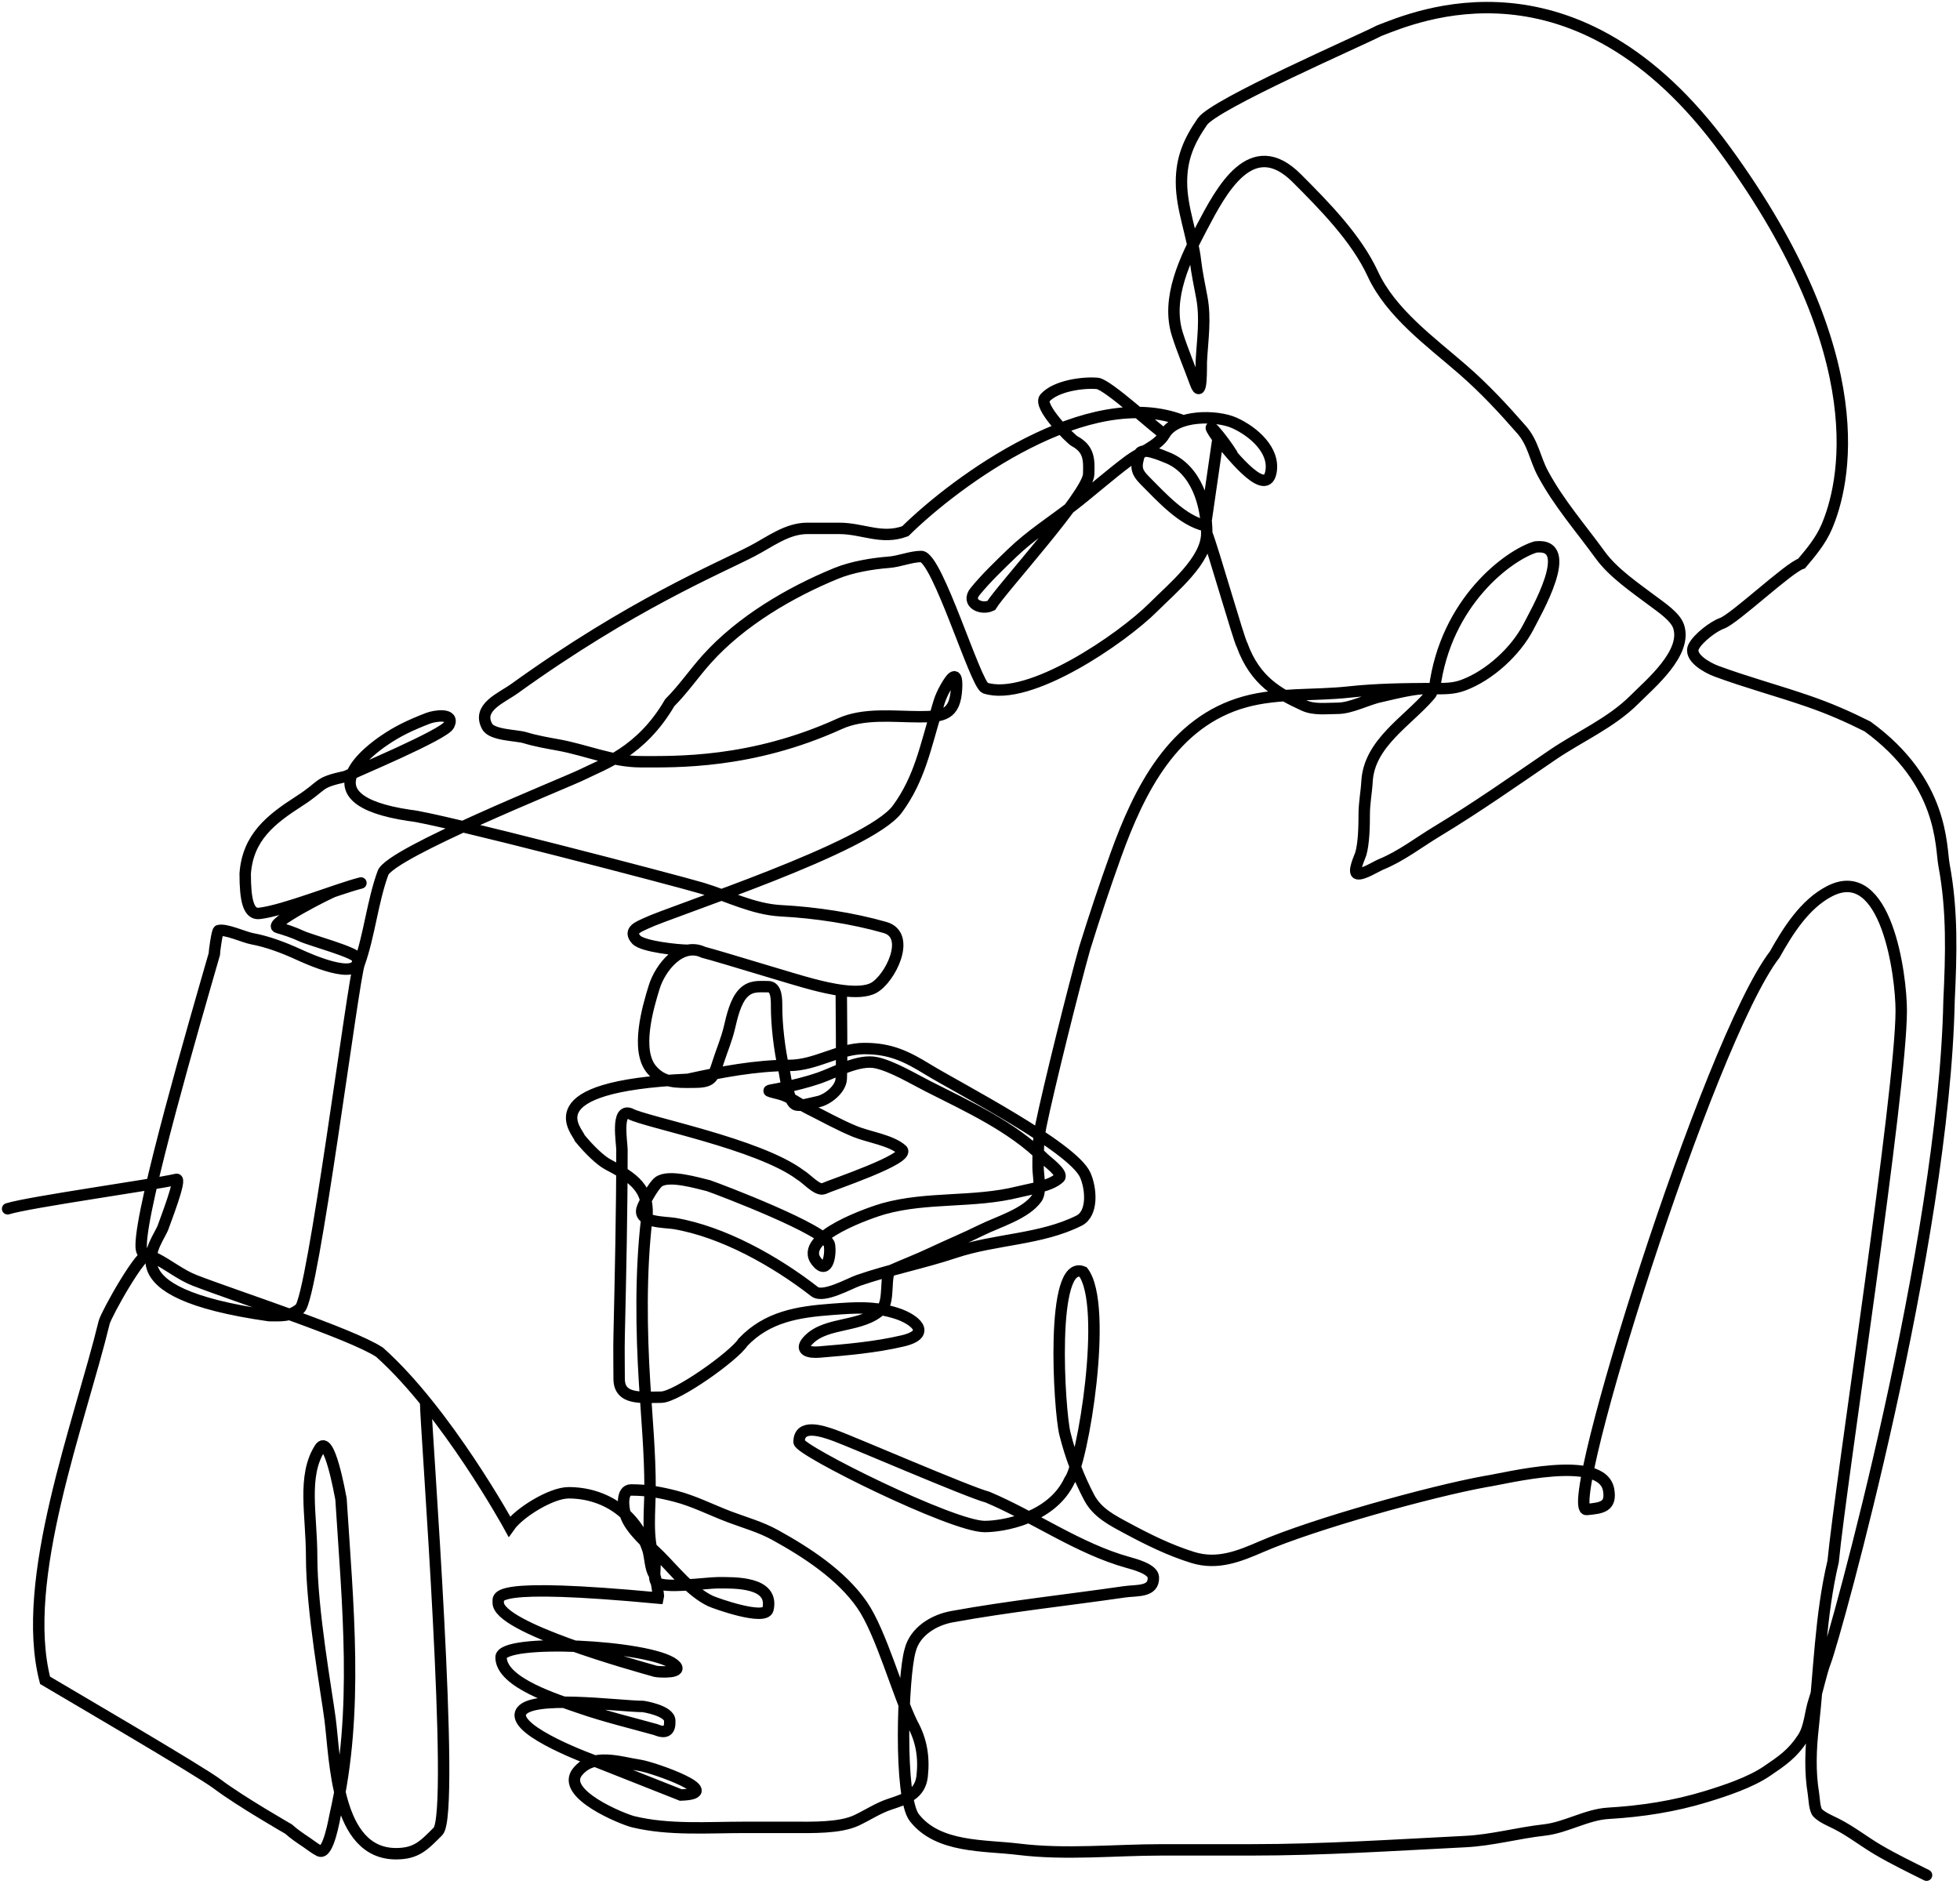
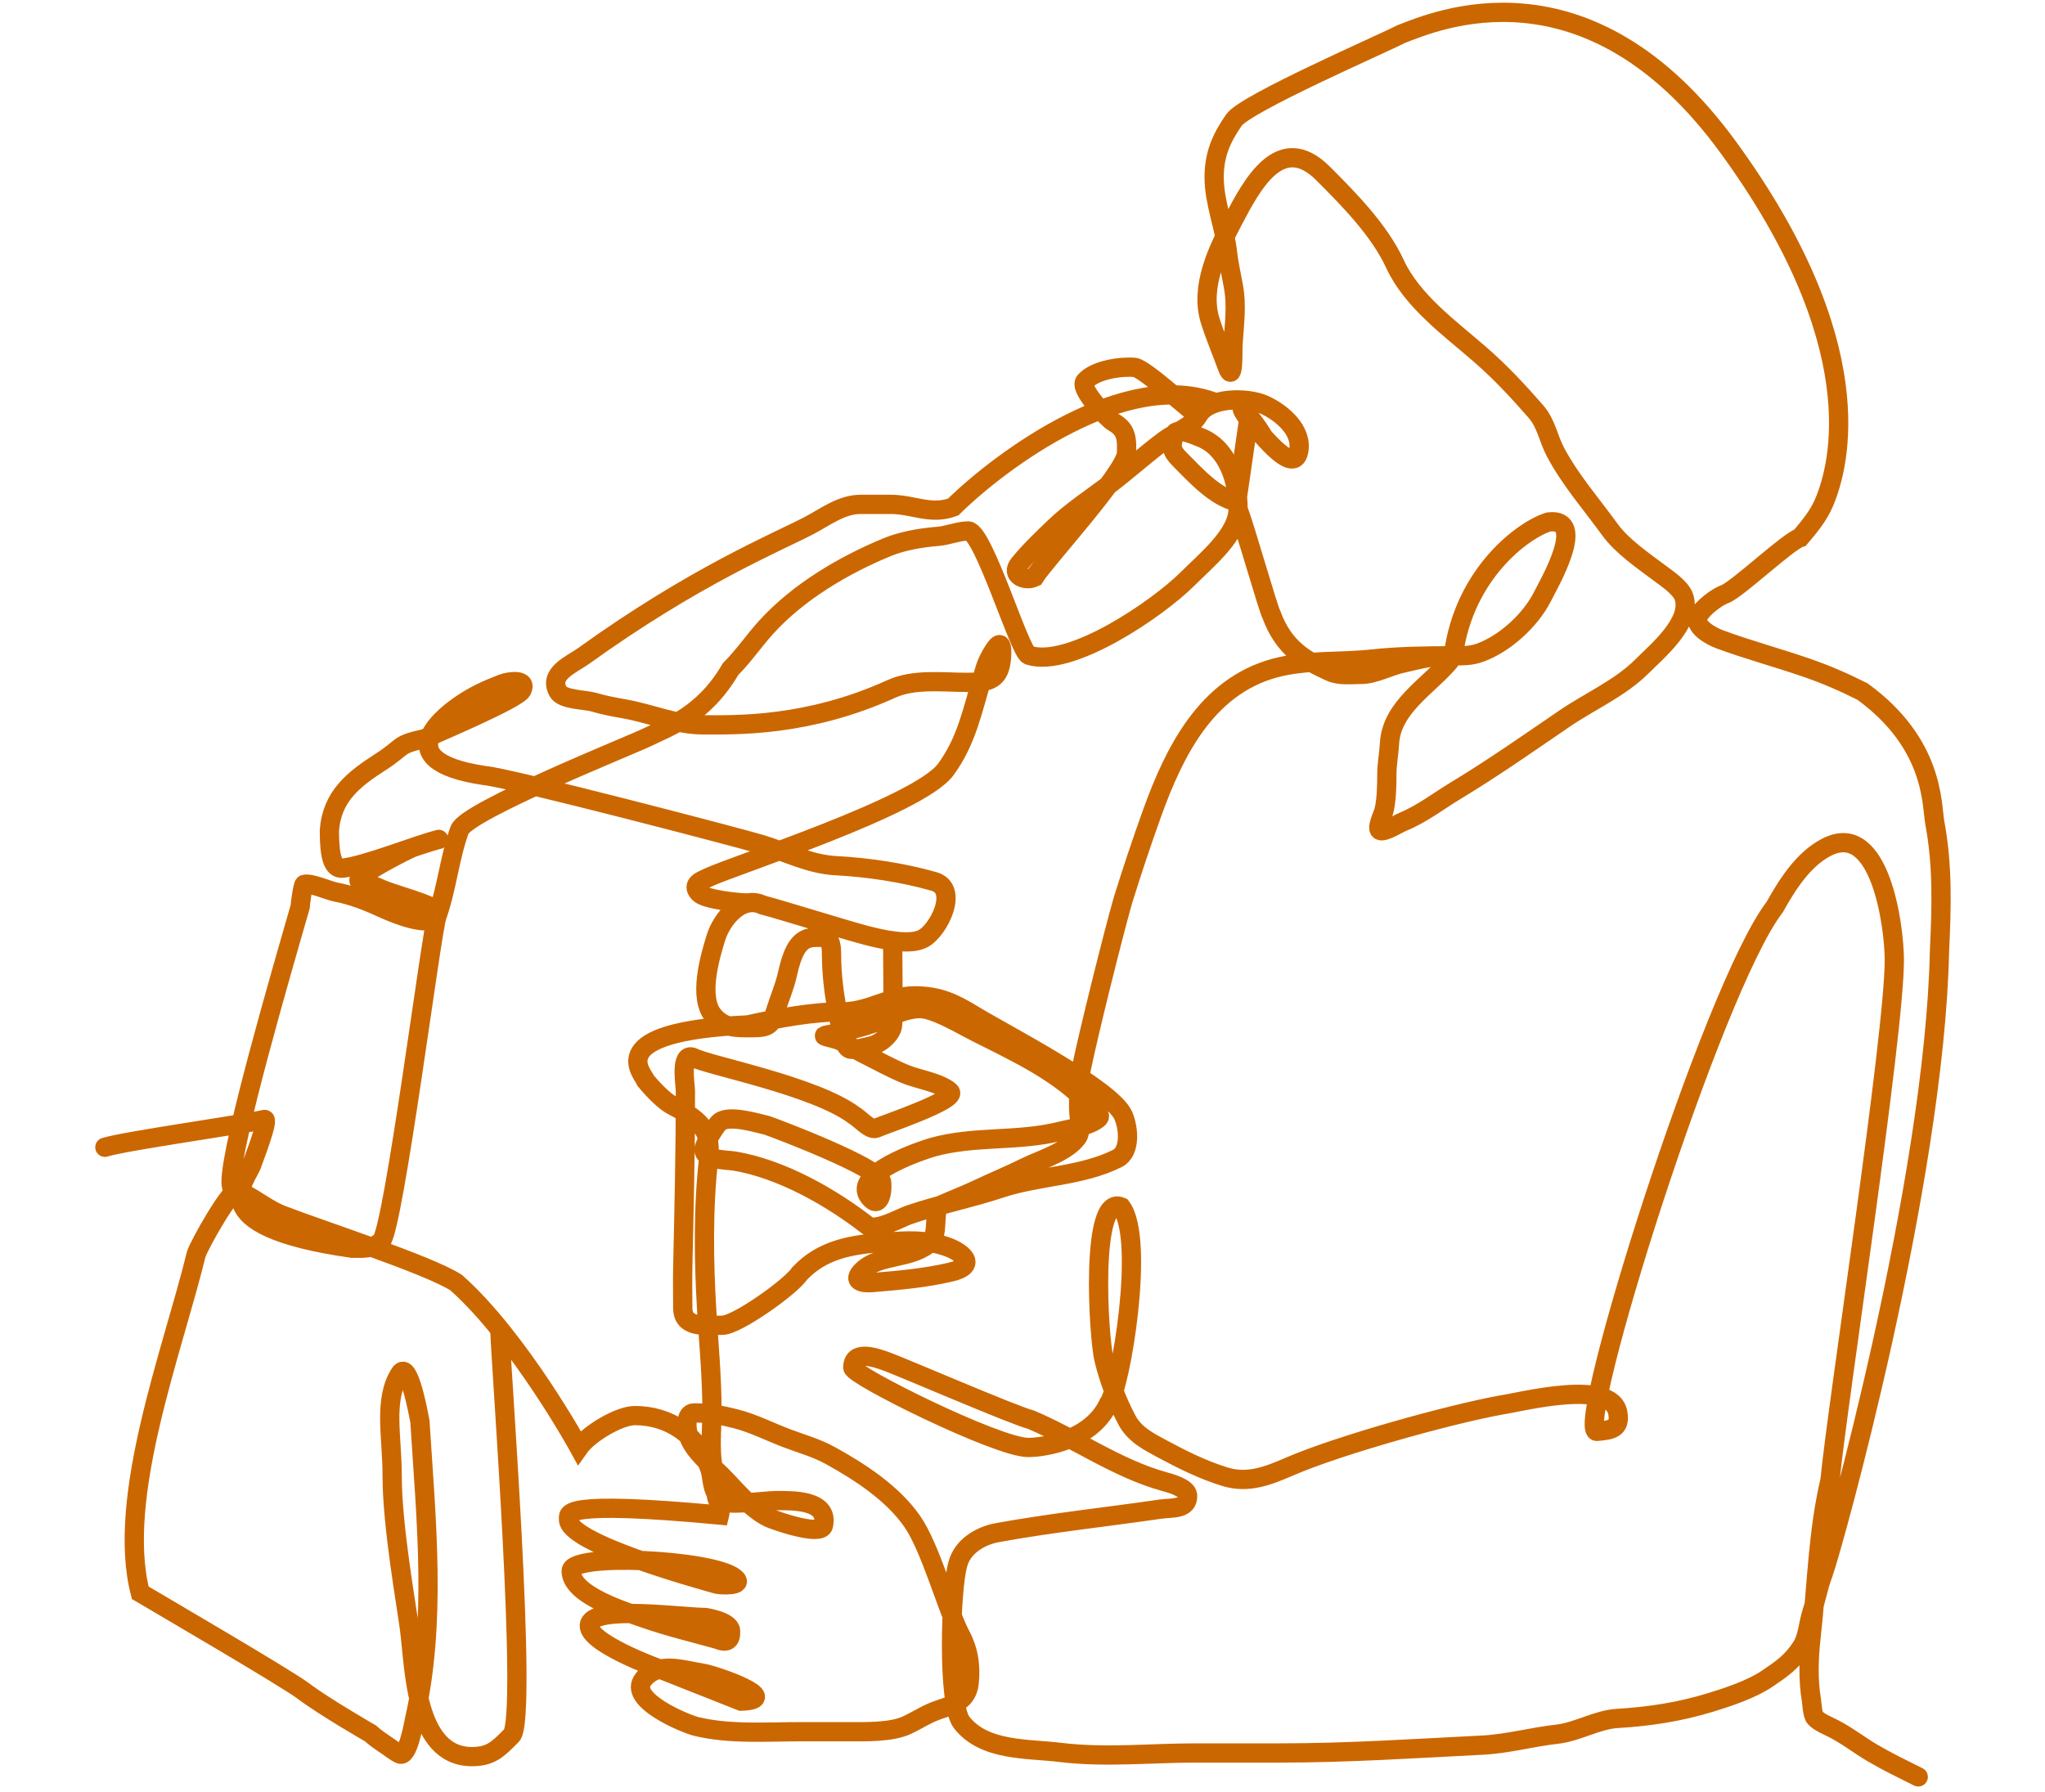
- <svg xmlns="http://www.w3.org/2000/svg" width="515" height="495" viewBox="0 0 515 495" fill="none">
-   <path d="M2 317.609C7.893 315.796 40.355 311.289 46.285 309.893C47.979 309.168 43.169 321.455 43.002 322.042C41.648 326.779 27.341 339.5 70.705 345.683C73.947 345.683 76.166 345.983 78.791 343.836C82.222 341.028 92.802 257.308 94.346 253.337C97.077 245.69 97.862 236.967 100.625 229.368C102.56 224.047 148.784 205.617 153.078 203.47C158.424 200.797 168.428 197.601 175.98 184.631C179.588 181.023 182.344 176.921 185.748 173.139C194.675 163.22 207.531 155.639 219.731 150.648C223.845 148.965 229.162 148.072 233.563 147.734C236.379 147.517 239.386 146.215 242.099 146.215C246.341 146.5 256.262 179.627 258.841 180.773C270.312 184.522 294.704 167.894 303.085 159.513C308.271 154.327 317.084 147.192 317.084 140.141M317.084 140.141C317.084 132.658 314.385 123.197 306.577 120.194C305.568 119.806 299.97 117.279 299.395 119.291C298.446 122.611 298.357 123.794 300.872 126.31C305.193 130.63 310.675 136.788 316.715 138.13L320.039 115.187M317.084 140.141C318.797 144.492 325.585 168.335 326.36 169.487C329.841 179 335.903 182.251 342.572 185.329C345.291 186.584 348.477 186.109 351.396 186.109C355.083 186.109 359.274 183.723 362.888 183C364.771 182.623 379.044 178.769 375.734 182.631C369.809 189.543 359.751 195.287 359.194 205.317C359.034 208.191 358.455 210.961 358.455 214.018C358.455 216.997 358.37 221.542 357.552 224.361C357.339 225.094 355.327 229.27 356.69 229.573C358.101 229.886 361.565 227.651 362.888 227.11C368.187 224.942 372.728 221.38 377.581 218.45C388.042 212.134 397.88 205.207 407.953 198.339C414.999 193.535 423.316 189.953 429.418 183.851C433.664 179.605 443.447 171.493 441.033 164.52C440.155 161.983 436.321 159.447 434.22 157.871C429.669 154.458 423.85 150.488 420.512 145.887C415.306 138.712 409.63 132.263 405.408 124.422C403.315 120.535 402.866 116.403 399.826 112.93C394.879 107.276 390.053 102.068 384.271 97.046C375.917 89.792 365.455 82.245 360.713 71.969C356.393 62.611 347.96 54.046 340.725 46.81C328.817 34.903 320.918 50 315.771 59.78C311.475 67.941 306.344 78.349 309.368 87.853C310.767 92.25 312.562 96.431 314.129 100.74C315.881 105.557 315.602 95.9 315.648 95.035C315.951 89.28 316.85 83.748 315.771 78.085C315.207 75.126 314.432 71.365 314.129 68.645C313.371 61.818 310.435 54.873 310.435 47.877C310.435 41.533 312.42 37.03 315.935 31.953C319.158 27.297 357.501 10.633 362.395 8.066C371.675 4.512 414.115 -14.273 453.305 39.422C493.2 94.085 484.574 127.703 479.982 138.417C478.422 142.058 475.911 145.064 473.375 148.062C470.002 149.1 455.796 162.584 452.443 163.782C450.191 164.586 446.237 167.611 445.055 169.856C443.567 172.683 448.548 175.445 450.965 176.341C458.92 179.287 467.171 181.489 475.18 184.262C480.754 186.191 485.436 188.241 490.695 190.87C510.806 205.5 509.889 222.428 510.806 227.316C513.057 239.321 512.691 250.916 512.119 262.941C510.806 327.049 482.348 429.353 479.695 436.428C478.407 439.863 477.808 443.404 476.658 446.853C475.601 450.025 475.56 453.821 473.703 456.662C471.011 460.78 468.318 462.612 464.263 465.363C459.925 468.307 453.477 470.462 448.421 472.012C439.917 474.618 431.403 475.925 422.564 476.444C416.892 476.778 411.458 480.2 405.736 480.836C398.774 481.61 392.05 483.519 384.969 483.873C366.167 484.813 347.685 486.048 328.863 486.048C321.024 486.048 313.185 486.048 305.346 486.048C292.766 486.048 280.078 487.424 267.587 485.884C258.604 484.777 246.523 485.606 240.252 477.594C236.123 472.317 237.177 440.324 239.144 433.637C240.386 428.669 245.323 425.656 250.185 424.772C265.23 422.036 280.453 420.43 295.496 418.246C298.674 417.785 303.285 418.428 303.048 414.388C302.922 412.245 297.932 410.956 296.399 410.53C283.426 406.926 271.79 398.573 259.501 393.374C254.489 392.075 224.254 378.978 219.403 377.203C215.914 375.927 209.963 373.995 209.963 378.886C209.963 381.112 250.185 401.09 258.722 401.09C263.446 401.09 276.341 399 281.049 388.942C284.466 384.524 291.341 343 284.579 334.191C275.841 330.5 278.289 370.598 279.818 376.711C281.278 382.554 283.357 388.094 286.179 393.456C288.309 397.503 292.258 399.47 296.029 401.501C301.621 404.512 307.281 407.321 313.39 409.217C319.921 411.243 325.599 408.907 331.531 406.344C345.18 400.446 375.702 391.925 390.304 389.27C395.568 388.518 421.068 381.811 422.687 391.527C423.413 395.885 420.927 396.25 416.9 396.617C410.237 397.222 448.841 273.5 466.315 250.792C469.81 244.551 474.213 237.529 480.721 234.17C495.656 226.462 499.56 256.294 499.56 265.526C499.56 286.65 483.717 389.078 481.665 410.284C478.287 424.496 478.027 439.315 476.412 453.789C475.766 459.572 475.535 465.519 476.494 471.273C476.678 472.379 476.755 475.385 477.561 476.28C478.664 477.505 481.147 478.511 482.568 479.235C486.428 481.202 489.753 483.856 493.486 486.048C497.685 488.515 501.941 490.563 506.209 492.697M323.733 119.333C322.608 117.504 320.597 114.758 319.136 113.135C317.083 110.853 319.21 114.254 320.039 115.187M320.039 115.187C322.022 117.418 332.396 131.29 333.912 124.217C335.166 118.362 329.287 113.346 324.349 111.124C319.698 109.031 308.98 108.91 306.003 114.12M306.003 114.12C304.251 117.187 299.544 118.841 296.727 120.933C291.624 124.724 286.82 129.029 281.788 132.918C276.355 137.116 270.843 140.596 265.945 145.312C262.616 148.519 259.166 151.806 256.218 155.409C253.762 158.411 257.744 160.363 260.445 159.103C263.012 154.825 285.869 129.866 286.056 124.627C286.194 120.766 286.183 118 282.362 115.926C281.244 115.319 272.632 106.689 274.551 104.557C277.433 101.355 284.591 100.399 288.341 100.74C291.085 100.99 303.887 112.911 306.003 114.12ZM310.959 110.59C286.056 100.74 251.334 126.31 237.872 139.566C231.62 141.877 226.742 138.828 220.47 138.828C217.693 138.828 214.915 138.828 212.138 138.828C206.752 138.828 202.267 142.405 197.609 144.82C188.613 149.485 165.865 158.846 135.183 180.937C131.727 183.426 125.264 185.853 128.001 190.87C129.283 193.22 135.694 193.143 137.933 193.825C140.84 194.71 143.813 195.218 146.757 195.754C154.038 197.077 160.876 200.145 168.428 200.145C177.458 200.145 197.404 200.731 220.634 190.172C227.024 187.267 234.792 188.325 241.648 188.325C247.794 188.325 250.969 187.877 251.334 180.937C251.596 175.959 250.092 177.739 248.379 180.773C246.84 183.5 246.531 185.281 245.998 187.012C243.19 196.14 241.689 204.509 235.82 212.54C228.34 222.776 176.629 239.289 169.7 242.624C167.964 243.46 164.954 244.422 167.176 246.891C168.827 248.726 178.23 249.682 180.782 249.682M221.045 260.214C221.045 265.122 221.267 278.561 221.045 283.462C220.921 286.184 217.394 289.025 214.806 289.495C213.505 289.732 210.067 290.862 208.896 290.193C207.038 289.131 206.37 282.66 205.9 280.589C204.809 275.79 204.053 269.416 204.053 264.459C204.053 262.585 204.086 259.247 201.837 259.247C199.316 259.247 197.298 258.942 195.352 260.888C193.246 262.994 192.324 267.168 191.658 270C190.931 273.091 189.682 275.983 188.703 279.029C187.266 283.499 187.042 284.365 181.931 284.365C177.708 284.365 174.216 284.582 171.219 281.04C166.936 275.98 170.216 264.728 171.916 259.288C173.508 254.194 178.914 247.408 184.845 250.217C190.026 251.564 208.448 257.333 213.657 258.672C217.592 259.684 225.656 261.667 229.54 259.575C233.884 257.236 239.634 245.719 232.536 243.692C224.004 241.254 214.297 239.779 205.202 239.3C197.902 238.916 191.338 235.449 184.517 233.39C178.182 231.478 114.29 214.789 107.726 214.264C78.627 210 98.292 196.375 100.79 194.646C104.59 192.015 108.074 190.435 112.446 188.736C114.234 188.04 119.606 187.22 117.945 190.541C116.702 193.027 93.197 202.883 90.84 204C83.023 205.71 85.355 206.162 78.627 210.488C71.154 215.292 65.134 219.977 64.426 229.532C64.426 236.5 65.28 240.313 68.12 239.998C74.55 239.283 88.649 233.548 94.84 232M87.84 234.178C87.001 234.331 70.079 242.868 72.963 243.692C74.874 244.238 77.297 245.05 79.201 245.949C81.592 247.078 93.792 250.288 93.977 251.859C94.738 258.328 80.173 251.578 78.462 250.792C74.697 249.062 70.305 247.387 66.232 246.647C64.231 246.283 59.268 243.993 57.449 244.512C57.025 244.634 56.299 250.17 56.299 250.751C51.128 268.687 37.091 316.902 37.091 327.213C37.091 330.208 38.542 329.457 40.785 330.579C44.296 332.334 47.462 334.981 51.128 336.407C61.841 340.573 92.136 350.326 99.722 355.287C117.341 371 133.841 401.09 133.841 401.09C136.45 397.382 144.882 392.225 149.384 392.225C158.809 392.225 167.055 397.629 170.234 407.164C170.804 408.875 170.882 412.449 171.916 413.69C172.284 414.131 173.143 419.331 172.984 419.888C128.341 415.701 130.988 419.581 130.915 421.037C130.586 427.622 166.799 437.601 172.245 439.137C172.995 439.324 180.184 439.767 177.088 437.29C170.808 432.266 131.654 430.355 131.654 435.443C131.654 442.23 146.817 446.781 152.298 448.7C158.694 450.938 166.115 452.727 172.286 454.446C175.036 455.604 176.119 454.718 175.98 452.065C175.84 449.412 169.002 448.371 169.002 448.371C162.688 448.371 138.841 445 136.825 450C134.809 455 156.341 462.722 156.341 462.722L178.894 471.642C191.115 471.227 171.732 464.397 168.141 463.844C162.592 462.991 155.875 460.503 151.765 465.527C147.031 471.313 163.687 478.008 166.376 478.661C175.73 480.932 185.91 480.138 195.516 480.138C199.771 480.138 204.026 480.138 208.28 480.138C213.197 480.138 220.647 480.385 225.067 478.291C228.115 476.848 230.654 475.102 233.768 474.064C237.888 472.691 241.778 471.522 242.305 466.676C242.852 461.637 242.118 457.196 239.678 452.804C235.815 444.925 231.536 428.995 226.544 421.735C221.126 413.854 211.942 407.881 203.725 403.348C199.802 401.183 195.788 400.106 191.658 398.546C186.944 396.765 182.364 394.39 177.457 393.128C173.397 392.084 170.02 391.486 165.801 391.486C163.292 391.486 163.682 395.974 164.324 397.971C165.613 401.983 170.445 405.898 173.394 408.847C177.327 412.781 181.633 418.271 186.692 420.668C187.894 421.237 201.093 425.964 201.796 422.802C203.415 415.515 192.924 415.866 188.539 415.866C185.836 415.866 174.103 417.538 172.45 415.701C171.502 414.648 172.489 410.993 171.916 409.504C169.862 404.162 170.808 396.784 170.808 391.076C170.808 381.749 169.95 372.664 169.372 363.413C168.51 349.624 168.306 334.274 169.905 320.482C170.86 312.25 166.306 309.416 159.727 305.953C157.773 304.925 154.84 302.095 152.38 299.099C151.836 297.285 139.34 285.432 180.782 283.585C189.296 281.693 198.604 279.932 207.418 279.932C214.288 279.932 220.396 275.5 227.119 275.5C234.099 275.5 238.25 277.61 243.864 281.04C251.789 285.884 281.85 301.313 285.153 308.744C286.714 312.256 287.265 318.852 283.511 320.729C273.49 325.74 261.557 325.53 250.965 329.06C242.56 331.862 233.869 333.543 225.477 336.448C223.278 337.209 216.327 341.151 214.026 339.362C203.745 331.365 189.97 323.627 177.211 321.467C174.804 321.06 167.424 321.295 168.756 317.445C169.286 315.915 171.703 311.571 173.025 310.55C175.665 308.51 183.403 310.895 186.158 311.535C189.525 312.7 217.162 323.233 217.925 327.049C218.378 329.313 217.584 335.262 214.56 331.482C209.353 324.974 229.618 318.312 232.126 317.609C243.733 314.36 255.831 316.106 267.546 313.177C270.621 312.408 276.015 311.686 278.34 309.483C279.531 308.355 275.093 305.169 274.236 304.312C265.933 296.008 254.266 290.706 243.864 285.432C239.948 283.447 234.566 280.187 230.279 279.235C225.646 278.205 219.416 281.803 215.216 283.257C212.122 284.328 208.747 285.128 205.53 285.842C201.565 286.724 200.527 286.351 204.956 287.484C207.405 288.111 209.895 290.036 212.179 291.178C216.345 293.261 220.416 295.566 224.738 297.334C228.104 298.711 234.147 299.587 236.969 302.095C239.553 304.392 218.229 311.43 216.325 312.356C214.666 312.866 211.767 309.508 210.291 308.703C199.34 300.5 169.621 294.847 165.637 292.656C161.8 291.04 163.421 300.214 163.421 302.095C163.421 318.415 163.05 334.802 162.682 351.018C162.597 354.762 162.682 358.519 162.682 362.264C162.682 367.992 168.735 367.107 173.722 367.107C177.684 367.107 192.845 356.368 195.229 352.66C201.584 345.987 209.625 344.692 218.418 344.041C224.813 343.567 229.646 343.176 235.656 345.108C240.206 346.571 245.175 350.452 237.133 352.332C229.939 354.013 222.597 354.634 215.258 355.246C212.579 355.469 209.684 354.827 212.549 351.962C217.37 347.14 226.658 348.935 231.757 343.836C233.767 341.826 232.42 334.589 234.055 333.862C237.586 332.293 241.214 330.907 244.685 329.266C249.067 327.194 253.556 325.344 257.901 323.191C262.201 321.061 269.522 318.951 272.43 314.819C273.679 313.043 272.758 308.712 272.758 306.692C272.758 303.001 272.752 299.416 273.497 295.775C275.554 285.718 282.237 258.926 285.03 249.068C287.54 240.979 290.291 232.73 293.156 224.771C299.315 207.665 308.215 189.601 327.181 184.385C335.838 182.004 345.488 182.812 354.351 181.84C361.634 181.042 369.606 180.937 376.924 180.937M376.924 180.937C379.634 180.937 381.902 180.988 384.476 180.034C391.401 177.47 398.286 171.091 401.591 164.726C403.429 161.05 414.341 142.5 403.479 143.712C396.516 145.801 379.841 158 376.924 180.937Z" stroke="black" stroke-width="3" stroke-linecap="round" />
-   <path d="M39.34 329.5C37.484 328.015 27.877 345.389 27.379 347.433C20.915 374.009 5.017 415.064 11.839 441.5C16.844 444.481 52.478 465.263 57.094 468.755C63.027 473.246 75.809 480.576 75.809 480.576C77.257 481.878 78.925 483.008 80.57 484.105C81.653 484.827 82.764 485.758 83.936 486.322C86.285 487.453 87.873 477.722 88.122 476.636C94.31 449.702 91.34 421.5 89.6 393.853C89.269 392.168 86.509 376.686 84.059 380.514C79.369 387.841 81.884 398 81.884 408.997C81.884 423 85.803 444.557 86.727 451.682C88.118 462.416 88.181 487.06 104.047 487.06C109.409 487.06 111.341 484.937 115.087 481.191C119.767 476.512 111.84 374.851 111.84 368.5" stroke="black" stroke-width="3" stroke-linecap="round" />
+ <svg xmlns="http://www.w3.org/2000/svg" width="663" height="581" viewBox="0 0 663 581" fill="none">
+   <path d="M34 371.998C40.871 369.884 78.722 364.628 85.636 363.001C87.611 362.155 82.003 376.482 81.808 377.167C80.23 382.69 63.548 397.522 114.11 404.731C117.89 404.731 120.477 405.082 123.537 402.578C127.539 399.304 139.874 301.687 141.675 297.057C144.859 288.14 145.774 277.97 148.997 269.109C151.253 262.905 205.149 241.415 210.156 238.912C216.39 235.795 228.054 232.069 236.859 216.947C241.066 212.739 244.28 207.957 248.249 203.547C258.658 191.981 273.648 183.142 287.873 177.322C292.67 175.36 298.869 174.319 304 173.925C307.284 173.672 310.791 172.154 313.954 172.154C318.9 172.486 330.467 211.111 333.475 212.448C346.849 216.82 375.291 197.431 385.063 187.659C391.11 181.613 401.386 173.292 401.386 165.071M401.386 165.071C401.386 156.346 398.239 145.315 389.135 141.814C387.958 141.361 381.431 138.414 380.76 140.761C379.654 144.632 379.55 146.011 382.483 148.944C387.52 153.982 393.913 161.162 400.955 162.726L404.831 135.975M401.386 165.071C403.382 170.144 411.297 197.946 412.201 199.288C416.26 210.381 423.328 214.171 431.104 217.76C434.274 219.223 437.99 218.669 441.393 218.669C445.692 218.669 450.578 215.887 454.792 215.045C456.988 214.605 473.631 210.111 469.771 214.614C462.863 222.674 451.135 229.371 450.485 241.066C450.299 244.417 449.624 247.647 449.624 251.211C449.624 254.685 449.525 259.985 448.571 263.271C448.323 264.126 445.976 268.995 447.566 269.348C449.211 269.714 453.25 267.108 454.792 266.477C460.971 263.949 466.266 259.796 471.925 256.379C484.122 249.015 495.593 240.938 507.338 232.93C515.554 227.328 525.251 223.152 532.366 216.037C537.317 211.087 548.724 201.628 545.909 193.497C544.885 190.539 540.415 187.582 537.965 185.745C532.658 181.765 525.874 177.136 521.981 171.771C515.912 163.405 509.294 155.886 504.371 146.743C501.931 142.211 501.406 137.394 497.862 133.343C492.094 126.751 486.467 120.678 479.725 114.823C469.985 106.365 457.786 97.565 452.256 85.584C447.22 74.672 437.387 64.685 428.951 56.248C415.066 42.364 405.856 59.968 399.854 71.371C394.846 80.887 388.863 93.023 392.389 104.104C394.02 109.231 396.113 114.106 397.94 119.13C399.983 124.747 399.658 113.487 399.711 112.478C400.064 105.768 401.112 99.318 399.854 92.714C399.197 89.265 398.293 84.88 397.94 81.707C397.056 73.748 393.633 65.65 393.633 57.492C393.633 50.095 395.947 44.845 400.046 38.925C403.804 33.496 448.511 14.066 454.218 11.073C465.038 6.929 514.522 -14.975 560.218 47.634C606.736 111.37 596.678 150.569 591.324 163.061C589.504 167.307 586.577 170.812 583.619 174.307C579.687 175.517 563.123 191.24 559.213 192.636C556.588 193.574 551.977 197.101 550.599 199.719C548.864 203.015 554.672 206.236 557.49 207.28C566.765 210.715 576.386 213.283 585.725 216.516C592.223 218.765 597.683 221.155 603.814 224.221C627.263 241.279 626.195 261.018 627.263 266.716C629.888 280.714 629.462 294.234 628.795 308.255C627.263 383.005 594.082 502.291 590.989 510.54C589.487 514.545 588.788 518.674 587.448 522.695C586.215 526.394 586.168 530.82 584.002 534.132C580.863 538.934 577.723 541.07 572.995 544.278C567.937 547.71 560.419 550.224 554.523 552.03C544.608 555.069 534.681 556.592 524.374 557.199C517.761 557.588 511.425 561.578 504.754 562.319C496.635 563.221 488.796 565.448 480.539 565.86C458.616 566.957 437.066 568.397 415.12 568.397C405.98 568.397 396.84 568.397 387.699 568.397C373.031 568.397 358.236 570.001 343.672 568.205C333.198 566.914 319.112 567.881 311.801 558.539C306.986 552.386 308.215 515.083 310.508 507.285C311.957 501.492 317.713 497.979 323.382 496.949C340.925 493.759 358.674 491.886 376.214 489.34C379.919 488.802 385.296 489.551 385.019 484.841C384.872 482.343 379.054 480.839 377.267 480.343C362.14 476.141 348.573 466.401 334.245 460.339C328.401 458.824 293.146 443.554 287.49 441.484C283.423 439.996 276.483 437.743 276.483 443.446C276.483 446.042 323.382 469.336 333.335 469.336C338.844 469.336 353.88 466.899 359.369 455.171C363.354 450.02 371.37 401.603 363.484 391.332C353.297 387.028 356.151 433.782 357.933 440.91C359.636 447.723 362.06 454.183 365.351 460.435C367.834 465.154 372.439 467.447 376.836 469.815C383.356 473.325 389.956 476.601 397.079 478.811C404.693 481.175 411.314 478.451 418.231 475.462C434.146 468.585 469.734 458.649 486.76 455.554C492.897 454.677 522.63 446.857 524.518 458.186C525.365 463.267 522.466 463.693 517.77 464.12C510.001 464.826 555.013 320.567 575.388 294.09C579.463 286.813 584.596 278.625 592.185 274.708C609.599 265.721 614.151 300.505 614.151 311.27C614.151 335.9 595.679 455.33 593.286 480.056C589.347 496.627 589.044 513.906 587.161 530.782C586.408 537.525 586.138 544.46 587.256 551.169C587.471 552.458 587.561 555.963 588.5 557.007C589.786 558.436 592.682 559.609 594.339 560.453C598.84 562.746 602.716 565.841 607.068 568.397C611.965 571.272 616.927 573.661 621.904 576.149M409.138 140.809C407.827 138.677 405.482 135.475 403.779 133.583C401.384 130.922 403.864 134.887 404.831 135.975M404.831 135.975C407.143 138.576 419.239 154.751 421.007 146.504C422.469 139.677 415.614 133.829 409.856 131.238C404.434 128.798 391.936 128.656 388.465 134.731M388.465 134.731C386.422 138.307 380.934 140.235 377.65 142.675C371.7 147.095 366.098 152.115 360.23 156.649C353.896 161.544 347.469 165.601 341.758 171.101C337.876 174.84 333.853 178.673 330.416 182.874C327.552 186.374 332.196 188.651 335.345 187.181C338.338 182.193 364.989 153.091 365.207 146.982C365.368 142.48 365.355 139.255 360.9 136.837C359.597 136.129 349.555 126.067 351.792 123.581C355.152 119.847 363.499 118.733 367.872 119.13C371.071 119.421 385.998 133.322 388.465 134.731ZM394.244 130.616C365.207 119.13 324.722 148.944 309.025 164.401C301.735 167.095 296.048 163.54 288.734 163.54C285.496 163.54 282.258 163.54 279.02 163.54C272.74 163.54 267.51 167.711 262.079 170.527C251.59 175.966 225.066 186.882 189.291 212.64C185.261 215.541 177.725 218.371 180.916 224.221C182.411 226.961 189.887 226.872 192.497 227.666C195.887 228.698 199.353 229.291 202.786 229.915C211.275 231.459 219.249 235.036 228.054 235.036C238.583 235.036 261.84 235.719 288.926 223.407C296.377 220.02 305.434 221.254 313.428 221.254C320.594 221.254 324.296 220.731 324.722 212.64C325.027 206.835 323.273 208.91 321.276 212.448C319.481 215.628 319.121 217.704 318.5 219.722C315.225 230.366 313.475 240.124 306.632 249.488C297.911 261.423 237.616 280.677 229.537 284.566C227.513 285.541 224.003 286.663 226.594 289.541C228.519 291.681 239.483 292.795 242.458 292.795M289.404 305.075C289.404 310.798 289.664 326.468 289.404 332.183C289.26 335.356 285.148 338.669 282.13 339.217C280.613 339.493 276.605 340.811 275.239 340.031C273.072 338.793 272.294 331.248 271.746 328.833C270.474 323.237 269.592 315.805 269.592 310.025C269.592 307.84 269.631 303.948 267.008 303.948C264.068 303.948 261.716 303.592 259.447 305.862C256.991 308.317 255.917 313.184 255.14 316.486C254.292 320.091 252.836 323.462 251.694 327.014C250.019 332.225 249.757 333.235 243.798 333.235C238.874 333.235 234.802 333.489 231.308 329.359C226.315 323.458 230.139 310.339 232.121 303.996C233.977 298.056 240.28 290.144 247.196 293.42C253.236 294.99 274.717 301.716 280.79 303.278C285.379 304.458 294.781 306.77 299.31 304.331C304.375 301.603 311.079 288.175 302.804 285.811C292.855 282.968 281.537 281.248 270.932 280.69C262.421 280.242 254.767 276.2 246.813 273.799C239.427 271.569 164.93 252.111 157.275 251.498C123.346 246.526 146.275 230.64 149.188 228.623C153.619 225.555 157.682 223.714 162.779 221.732C164.864 220.921 171.128 219.965 169.191 223.838C167.742 226.737 140.335 238.228 137.587 239.53C128.473 241.524 131.192 242.052 123.346 247.096C114.633 252.697 107.613 258.16 106.788 269.3C106.788 277.425 107.784 281.871 111.095 281.504C118.593 280.67 135.032 273.983 142.251 272.178M134.089 274.718C133.11 274.896 113.38 284.85 116.742 285.811C118.97 286.447 121.796 287.394 124.016 288.443C126.803 289.759 141.028 293.502 141.244 295.334C142.131 302.877 125.149 295.006 123.155 294.09C118.764 292.072 113.643 290.12 108.894 289.256C106.56 288.832 100.774 286.162 98.653 286.768C98.158 286.909 97.313 293.364 97.313 294.042C91.283 314.955 74.916 371.173 74.916 383.196C74.916 386.689 76.608 385.813 79.223 387.121C83.317 389.167 87.008 392.254 91.283 393.916C103.774 398.774 139.098 410.146 147.944 415.93C168.487 434.251 187.726 469.336 187.726 469.336C190.768 465.013 200.6 458.999 205.849 458.999C216.838 458.999 226.453 465.3 230.159 476.419C230.824 478.413 230.915 482.58 232.121 484.028C232.549 484.541 233.551 490.604 233.366 491.254C181.313 486.373 184.399 490.896 184.314 492.594C183.93 500.272 226.154 511.907 232.504 513.698C233.379 513.917 241.761 514.433 238.151 511.545C230.829 505.687 185.175 503.458 185.175 509.391C185.175 517.305 202.855 522.611 209.246 524.848C216.705 527.459 225.356 529.544 232.552 531.548C235.759 532.898 237.022 531.866 236.859 528.773C236.696 525.679 228.724 524.466 228.724 524.466C221.36 524.466 193.556 520.535 191.205 526.365C188.854 532.195 213.961 541.198 213.961 541.198L240.257 551.6C254.506 551.115 231.906 543.151 227.719 542.507C221.249 541.512 213.418 538.611 208.624 544.469C203.105 551.216 222.526 559.021 225.661 559.783C236.568 562.432 248.438 561.506 259.638 561.506C264.599 561.506 269.56 561.506 274.521 561.506C280.255 561.506 288.941 561.793 294.094 559.352C297.648 557.669 300.609 555.633 304.239 554.423C309.044 552.822 313.579 551.459 314.193 545.809C314.832 539.933 313.976 534.755 311.131 529.634C306.627 520.447 301.637 501.873 295.817 493.407C289.5 484.219 278.791 477.254 269.209 471.968C264.636 469.445 259.955 468.188 255.14 466.369C249.643 464.293 244.303 461.523 238.582 460.052C233.848 458.835 229.91 458.138 224.991 458.138C222.065 458.138 222.52 463.371 223.268 465.699C224.772 470.378 230.406 474.942 233.844 478.381C238.43 482.967 243.451 489.369 249.349 492.163C250.751 492.827 266.141 498.338 266.96 494.652C268.848 486.155 256.616 486.564 251.503 486.564C248.351 486.564 234.671 488.514 232.743 486.373C231.638 485.145 232.789 480.883 232.121 479.146C229.726 472.918 230.829 464.315 230.829 457.659C230.829 446.785 229.828 436.192 229.154 425.405C228.149 409.327 227.912 391.429 229.776 375.348C230.889 365.749 225.58 362.445 217.908 358.407C215.63 357.208 212.21 353.909 209.342 350.415C208.708 348.3 194.137 334.48 242.458 332.326C252.386 330.12 263.239 328.067 273.516 328.067C281.526 328.067 288.648 322.899 296.487 322.899C304.626 322.899 309.466 325.359 316.012 329.359C325.252 335.006 360.303 352.996 364.154 361.661C365.974 365.757 366.617 373.447 362.24 375.635C350.555 381.478 336.641 381.233 324.291 385.35C314.492 388.616 304.357 390.577 294.573 393.964C292.008 394.852 283.903 399.448 281.221 397.362C269.233 388.037 253.172 379.014 238.295 376.497C235.489 376.022 226.883 376.295 228.436 371.807C229.054 370.022 231.872 364.958 233.413 363.767C236.492 361.388 245.514 364.17 248.727 364.916C252.652 366.274 284.877 378.555 285.767 383.005C286.295 385.644 285.369 392.581 281.843 388.173C275.773 380.585 299.4 372.817 302.325 371.998C315.859 368.209 329.965 370.245 343.624 366.83C347.21 365.933 353.499 365.092 356.21 362.523C357.599 361.207 352.424 357.492 351.425 356.493C341.743 346.812 328.14 340.629 316.012 334.48C311.446 332.165 305.171 328.364 300.172 327.253C294.77 326.053 287.505 330.248 282.609 331.943C279.001 333.192 275.065 334.125 271.315 334.958C266.692 335.986 265.481 335.551 270.645 336.872C273.5 337.603 276.404 339.847 279.067 341.179C283.925 343.608 288.671 346.296 293.711 348.358C297.635 349.963 304.681 350.984 307.972 353.909C310.985 356.587 286.121 364.793 283.901 365.873C281.967 366.468 278.587 362.552 276.866 361.614C264.097 352.049 229.445 345.457 224.799 342.902C220.325 341.018 222.215 351.715 222.215 353.909C222.215 372.938 221.784 392.044 221.354 410.953C221.255 415.318 221.354 419.698 221.354 424.065C221.354 430.744 228.411 429.712 234.227 429.712C238.846 429.712 256.523 417.191 259.303 412.867C266.714 405.086 276.089 403.577 286.341 402.817C293.798 402.265 299.433 401.809 306.441 404.061C311.746 405.767 317.54 410.292 308.164 412.484C299.775 414.445 291.215 415.168 282.657 415.882C279.533 416.142 276.158 415.394 279.498 412.053C285.12 406.431 295.949 408.523 301.895 402.578C304.238 400.234 302.668 391.796 304.574 390.949C308.691 389.119 312.921 387.503 316.969 385.589C322.078 383.174 327.312 381.016 332.378 378.507C337.392 376.023 345.929 373.562 349.319 368.744C350.776 366.674 349.702 361.624 349.702 359.269C349.702 354.965 349.695 350.785 350.563 346.539C352.962 334.813 360.754 303.573 364.011 292.08C366.938 282.648 370.145 273.029 373.486 263.749C380.667 243.803 391.044 222.741 413.158 216.66C423.252 213.884 434.505 214.825 444.839 213.692C453.33 212.762 462.626 212.64 471.159 212.64M471.159 212.64C474.319 212.64 476.963 212.698 479.964 211.587C488.039 208.596 496.066 201.159 499.92 193.737C502.063 189.451 514.787 167.822 502.121 169.235C494.002 171.671 474.56 185.895 471.159 212.64Z" stroke="#CB6700" stroke-width="6.243" stroke-linecap="round" />
+   <path d="M77.537 385.862C75.373 384.131 64.171 404.389 63.591 406.773C56.054 437.759 37.517 485.629 45.472 516.454C51.307 519.93 92.856 544.161 98.238 548.233C105.156 553.469 120.06 562.016 120.06 562.016C121.747 563.534 123.693 564.852 125.611 566.131C126.874 566.973 128.17 568.058 129.536 568.715C132.275 570.034 134.126 558.689 134.417 557.421C141.631 526.017 138.169 493.134 136.14 460.897C135.754 458.933 132.536 440.881 129.679 445.344C124.211 453.888 127.143 465.733 127.143 478.556C127.143 494.883 131.713 520.018 132.79 528.325C134.412 540.841 134.485 569.577 152.985 569.577C159.237 569.577 161.49 567.101 165.858 562.733C171.314 557.277 162.071 438.741 162.071 431.336" stroke="#CB6700" stroke-width="6.243" stroke-linecap="round" />
</svg>
